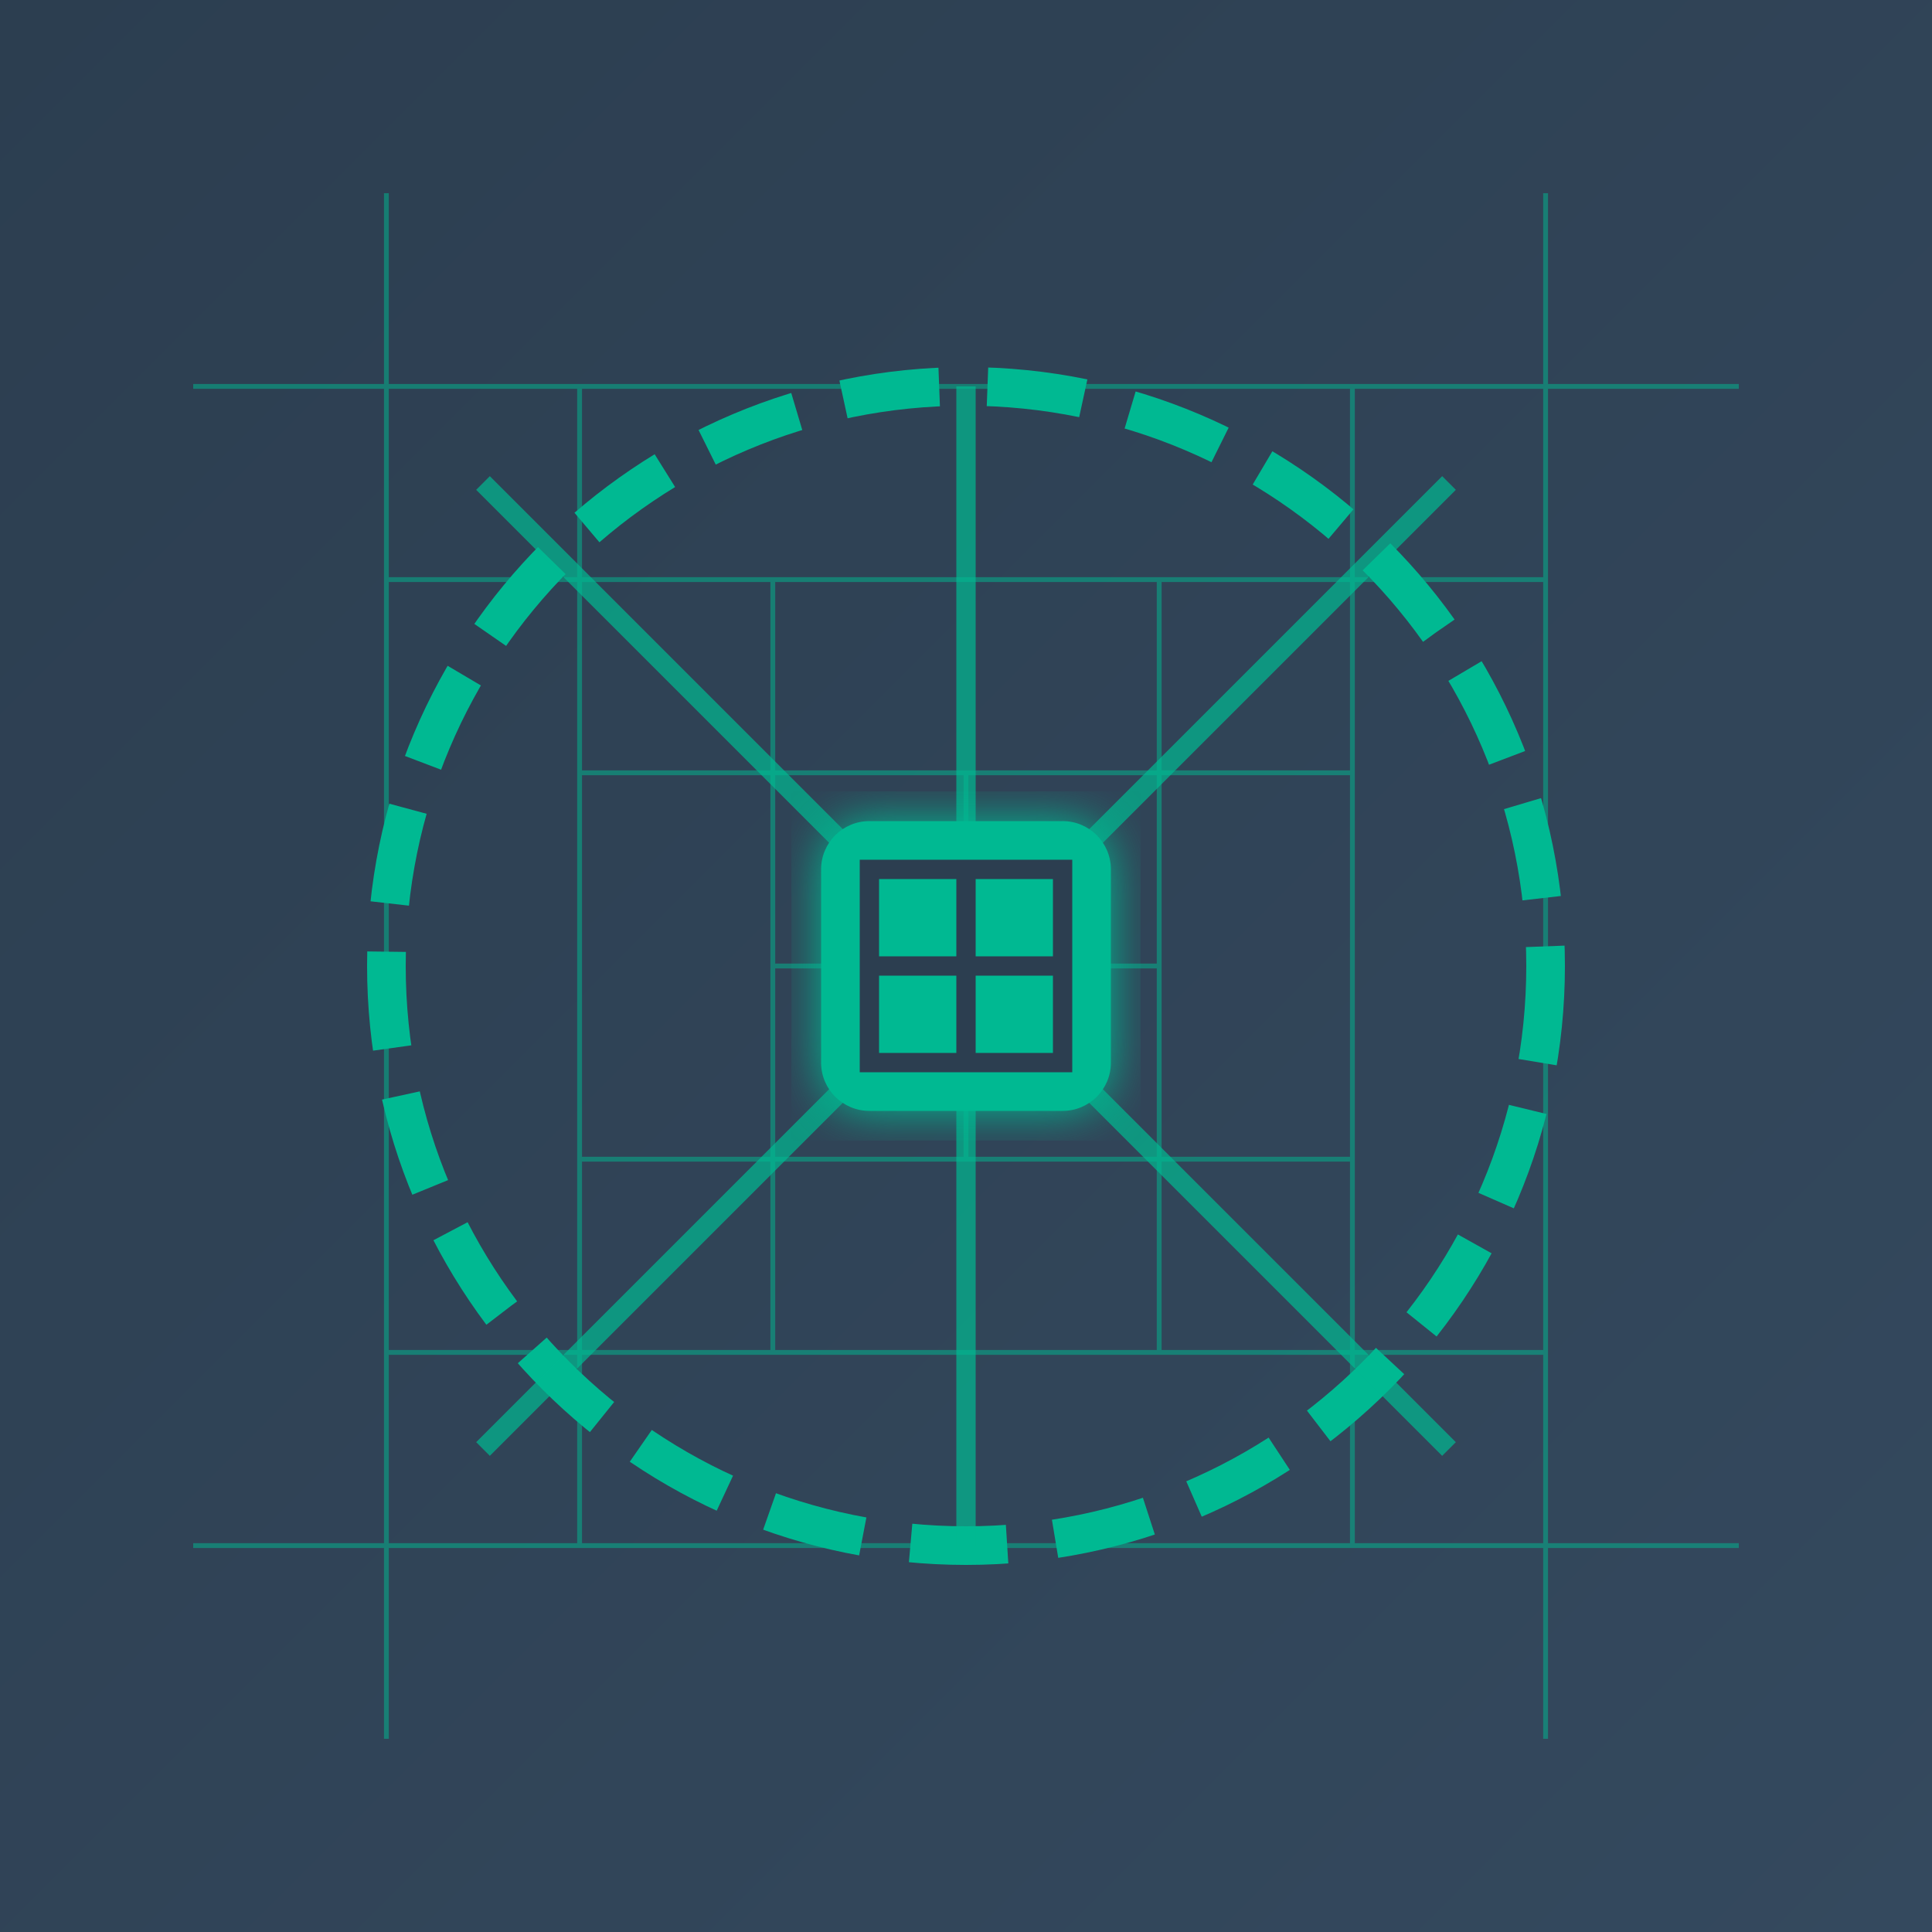
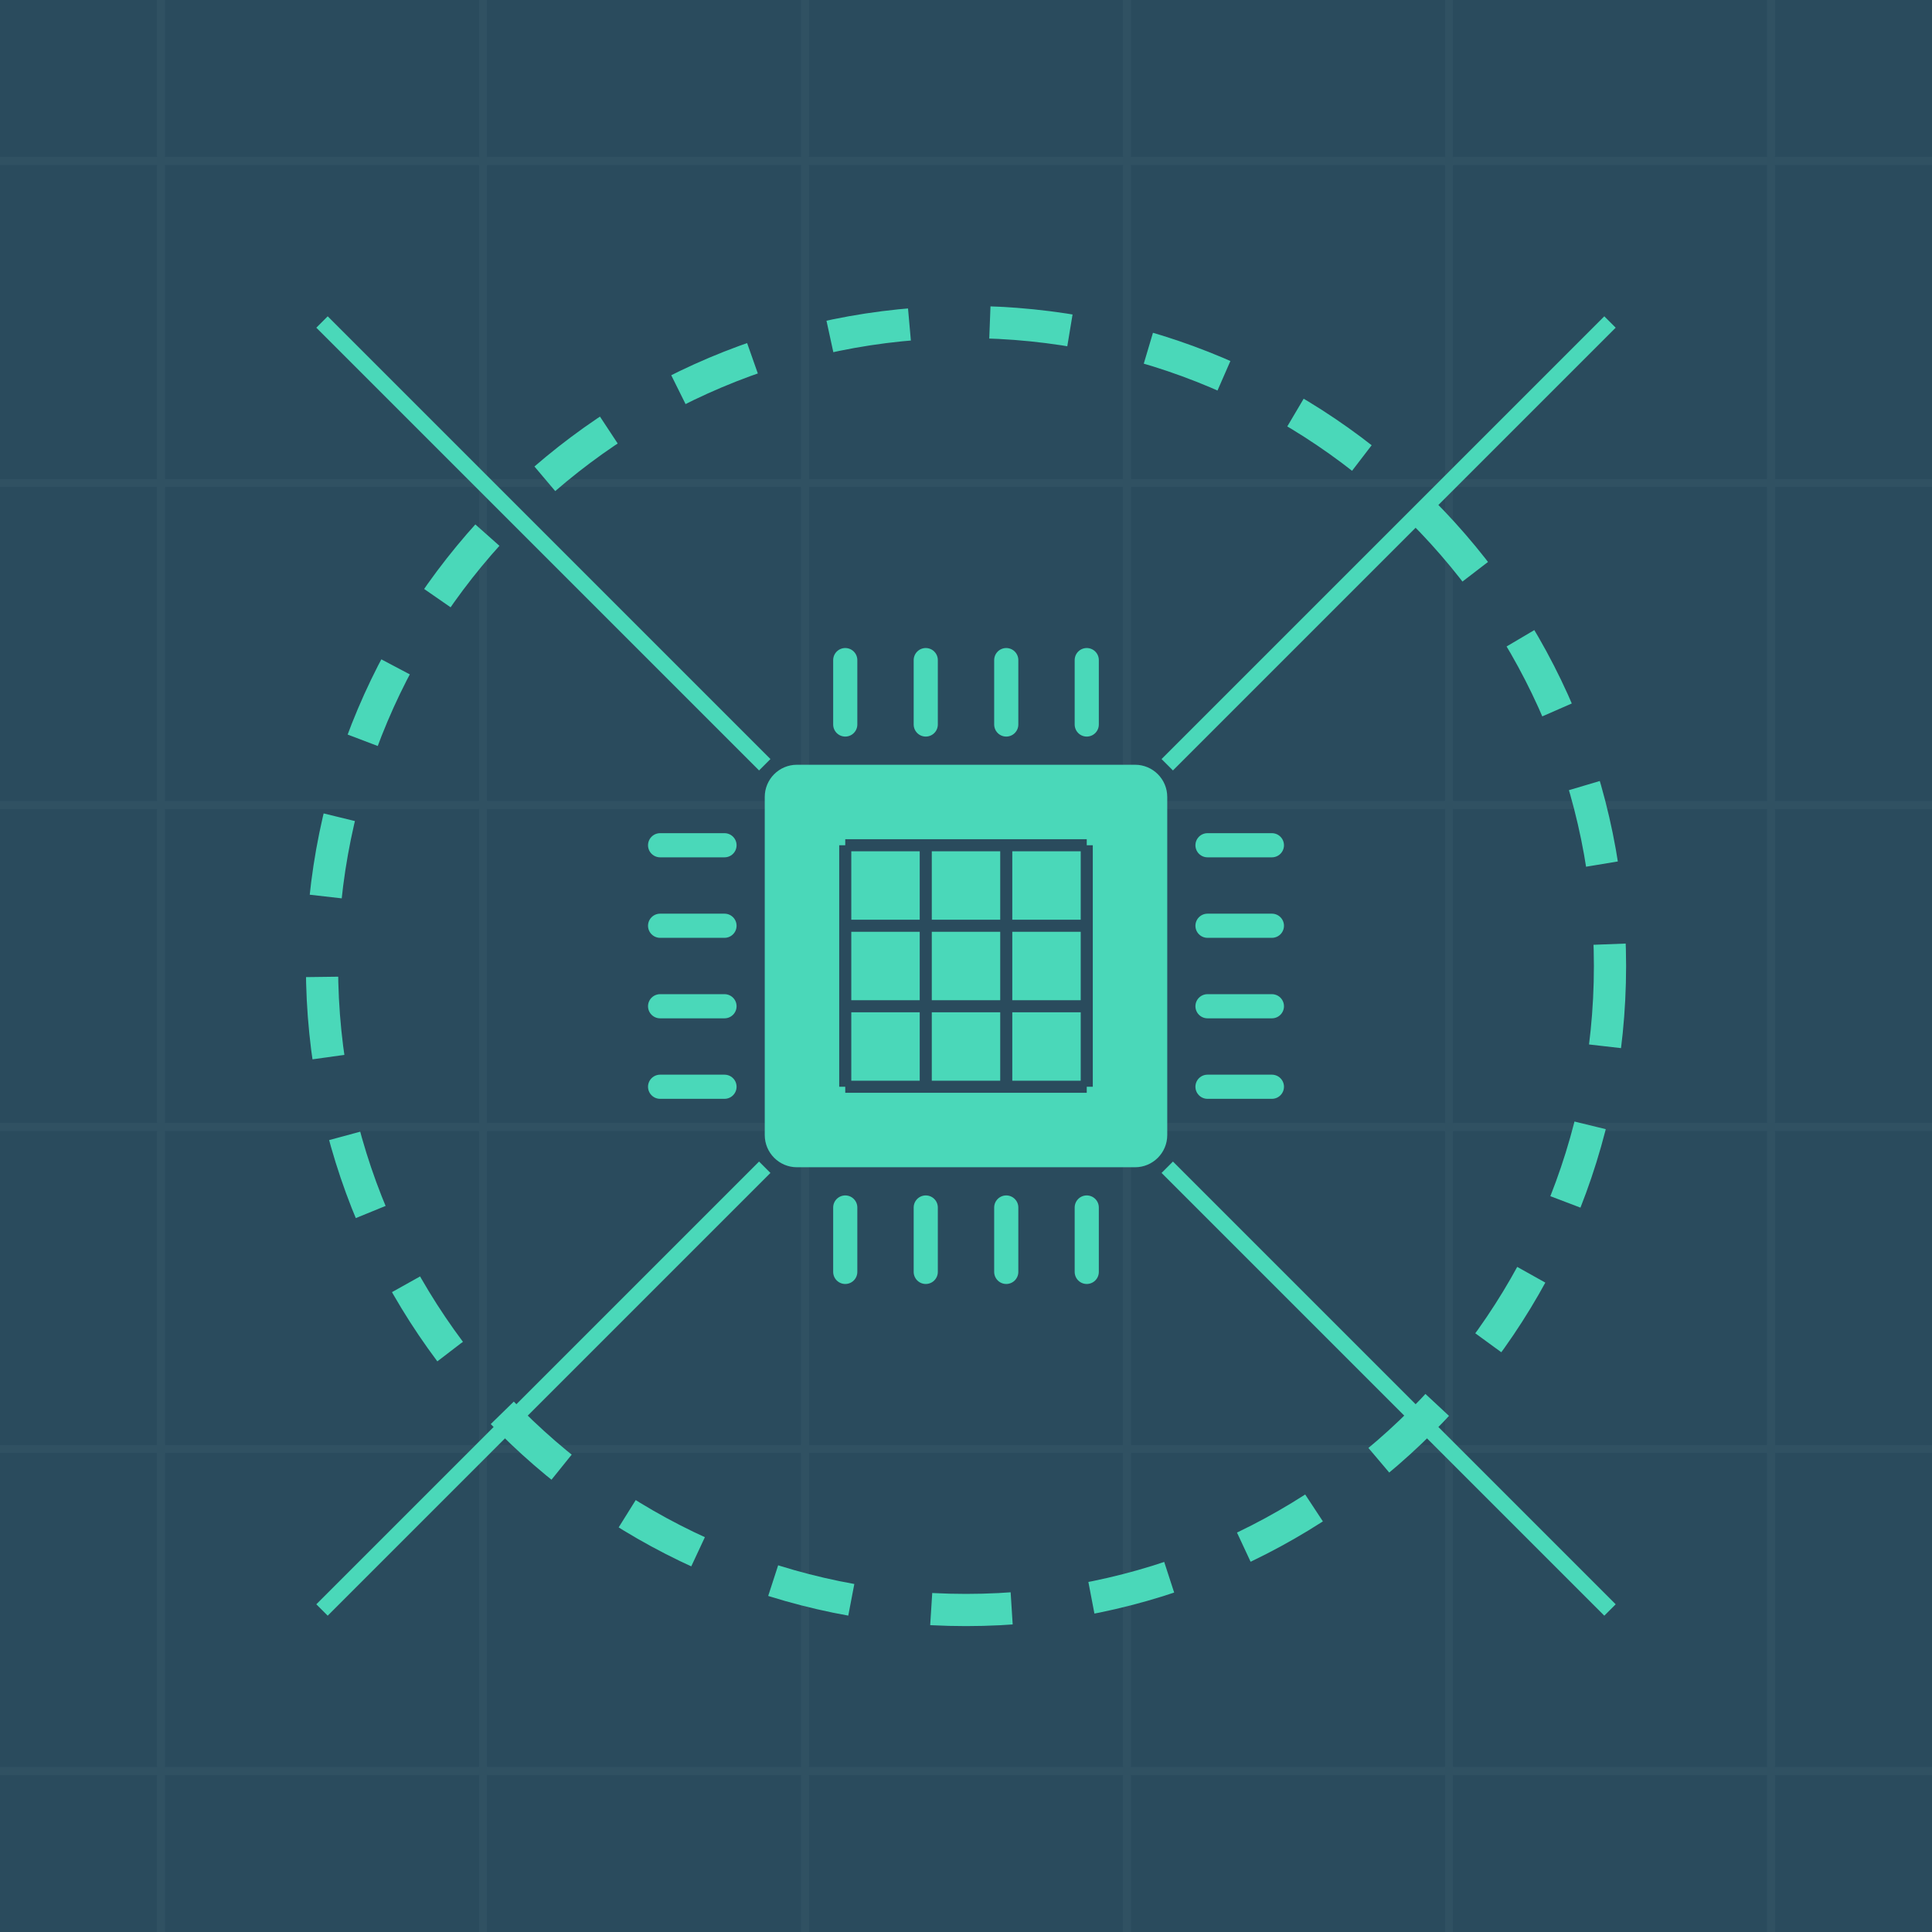
- <svg xmlns="http://www.w3.org/2000/svg" viewBox="0 0 200 200">
-   <defs>
-     <linearGradient id="bgGradient" x1="0%" y1="0%" x2="100%" y2="100%">
-       <stop offset="0%" style="stop-color:#2C3E50;stop-opacity:1" />
-       <stop offset="100%" style="stop-color:#34495E;stop-opacity:1" />
-     </linearGradient>
-     <filter id="glow">
-       <feGaussianBlur stdDeviation="2.5" result="coloredBlur" />
-       <feMerge>
-         <feMergeNode in="coloredBlur" />
-         <feMergeNode in="SourceGraphic" />
-       </feMerge>
-     </filter>
-   </defs>
-   <rect width="200" height="200" fill="url(#bgGradient)" />
-   <g stroke="#00B992" stroke-width="0.5" opacity="0.5">
-     <path d="M20,40 H180 M40,60 H160 M60,80 H140 M80,100 H120 M60,120 H140 M40,140 H160 M20,160 H180" />
-     <path d="M40,20 V180 M60,40 V160 M80,60 V140 M100,80 V120 M120,60 V140 M140,40 V160 M160,20 V180" />
-   </g>
-   <circle cx="100" cy="100" r="60" fill="none" stroke="#00B992" stroke-width="4" stroke-dasharray="10 5">
-     <animateTransform attributeName="transform" attributeType="XML" type="rotate" from="0 100 100" to="360 100 100" dur="10s" repeatCount="indefinite" />
+ <svg xmlns="http://www.w3.org/2000/svg" viewBox="0 0 240 240">
+   <rect x="0" y="0" width="240" height="240" fill="#2A4B5D" />
+   <path d="M20 0 L20 240 M60 0 L60 240 M100 0 L100 240 M140 0 L140 240 M180 0 L180 240 M220 0 L220 240            M0 20 L240 20 M0 60 L240 60 M0 100 L240 100 M0 140 L240 140 M0 180 L240 180 M0 220 L240 220" stroke="#46687A" stroke-width="1" opacity="0.2" />
+   <rect x="95" y="95" width="50" height="50" rx="4" fill="#4AD8B9">
+     <animate attributeName="opacity" values="0.8;1;0.8" dur="2s" repeatCount="indefinite" />
+   </rect>
+   <path d="M105 105 h30 M105 115 h30 M105 125 h30 M105 135 h30            M105 105 v30 M115 105 v30 M125 105 v30 M135 105 v30" stroke="#2A4B5D" stroke-width="1.5" />
+   <path d="M90 105 h-8 M90 115 h-8 M90 125 h-8 M90 135 h-8            M158 105 h-8 M158 115 h-8 M158 125 h-8 M158 135 h-8            M105 90 v-8 M115 90 v-8 M125 90 v-8 M135 90 v-8            M105 158 v-8 M115 158 v-8 M125 158 v-8 M135 158 v-8" stroke="#4AD8B9" stroke-width="3" stroke-linecap="round" />
+   <circle cx="120" cy="120" r="80" stroke="#4AD8B9" stroke-width="4" stroke-dasharray="10 10" fill="none">
+     <animateTransform attributeName="transform" type="rotate" from="0 120 120" to="360 120 120" dur="20s" repeatCount="indefinite" />
  </circle>
-   <g stroke="#00B992" stroke-width="2" opacity="0.7">
-     <path d="M50,50 L150,150">
-       <animate attributeName="stroke-dashoffset" from="0" to="-20" dur="2s" repeatCount="indefinite" />
-     </path>
-     <path d="M150,50 L50,150">
-       <animate attributeName="stroke-dashoffset" from="0" to="-20" dur="2s" repeatCount="indefinite" />
-     </path>
-     <path d="M100,40 L100,160">
-       <animate attributeName="stroke-dashoffset" from="0" to="-20" dur="2s" repeatCount="indefinite" />
-     </path>
-   </g>
-   <rect x="85" y="85" width="30" height="30" fill="#00B992" rx="5" ry="5" filter="url(#glow)" />
-   <rect x="90" y="90" width="20" height="20" fill="none" stroke="#2C3E50" stroke-width="2" />
-   <line x1="90" y1="100" x2="110" y2="100" stroke="#2C3E50" stroke-width="2" />
-   <line x1="100" y1="90" x2="100" y2="110" stroke="#2C3E50" stroke-width="2" />
+   <line x1="40" y1="40" x2="95" y2="95" stroke="#4AD8B9" stroke-width="2" />
+   <line x1="200" y1="40" x2="145" y2="95" stroke="#4AD8B9" stroke-width="2" />
+   <line x1="40" y1="200" x2="95" y2="145" stroke="#4AD8B9" stroke-width="2" />
+   <line x1="200" y1="200" x2="145" y2="145" stroke="#4AD8B9" stroke-width="2" />
</svg>
